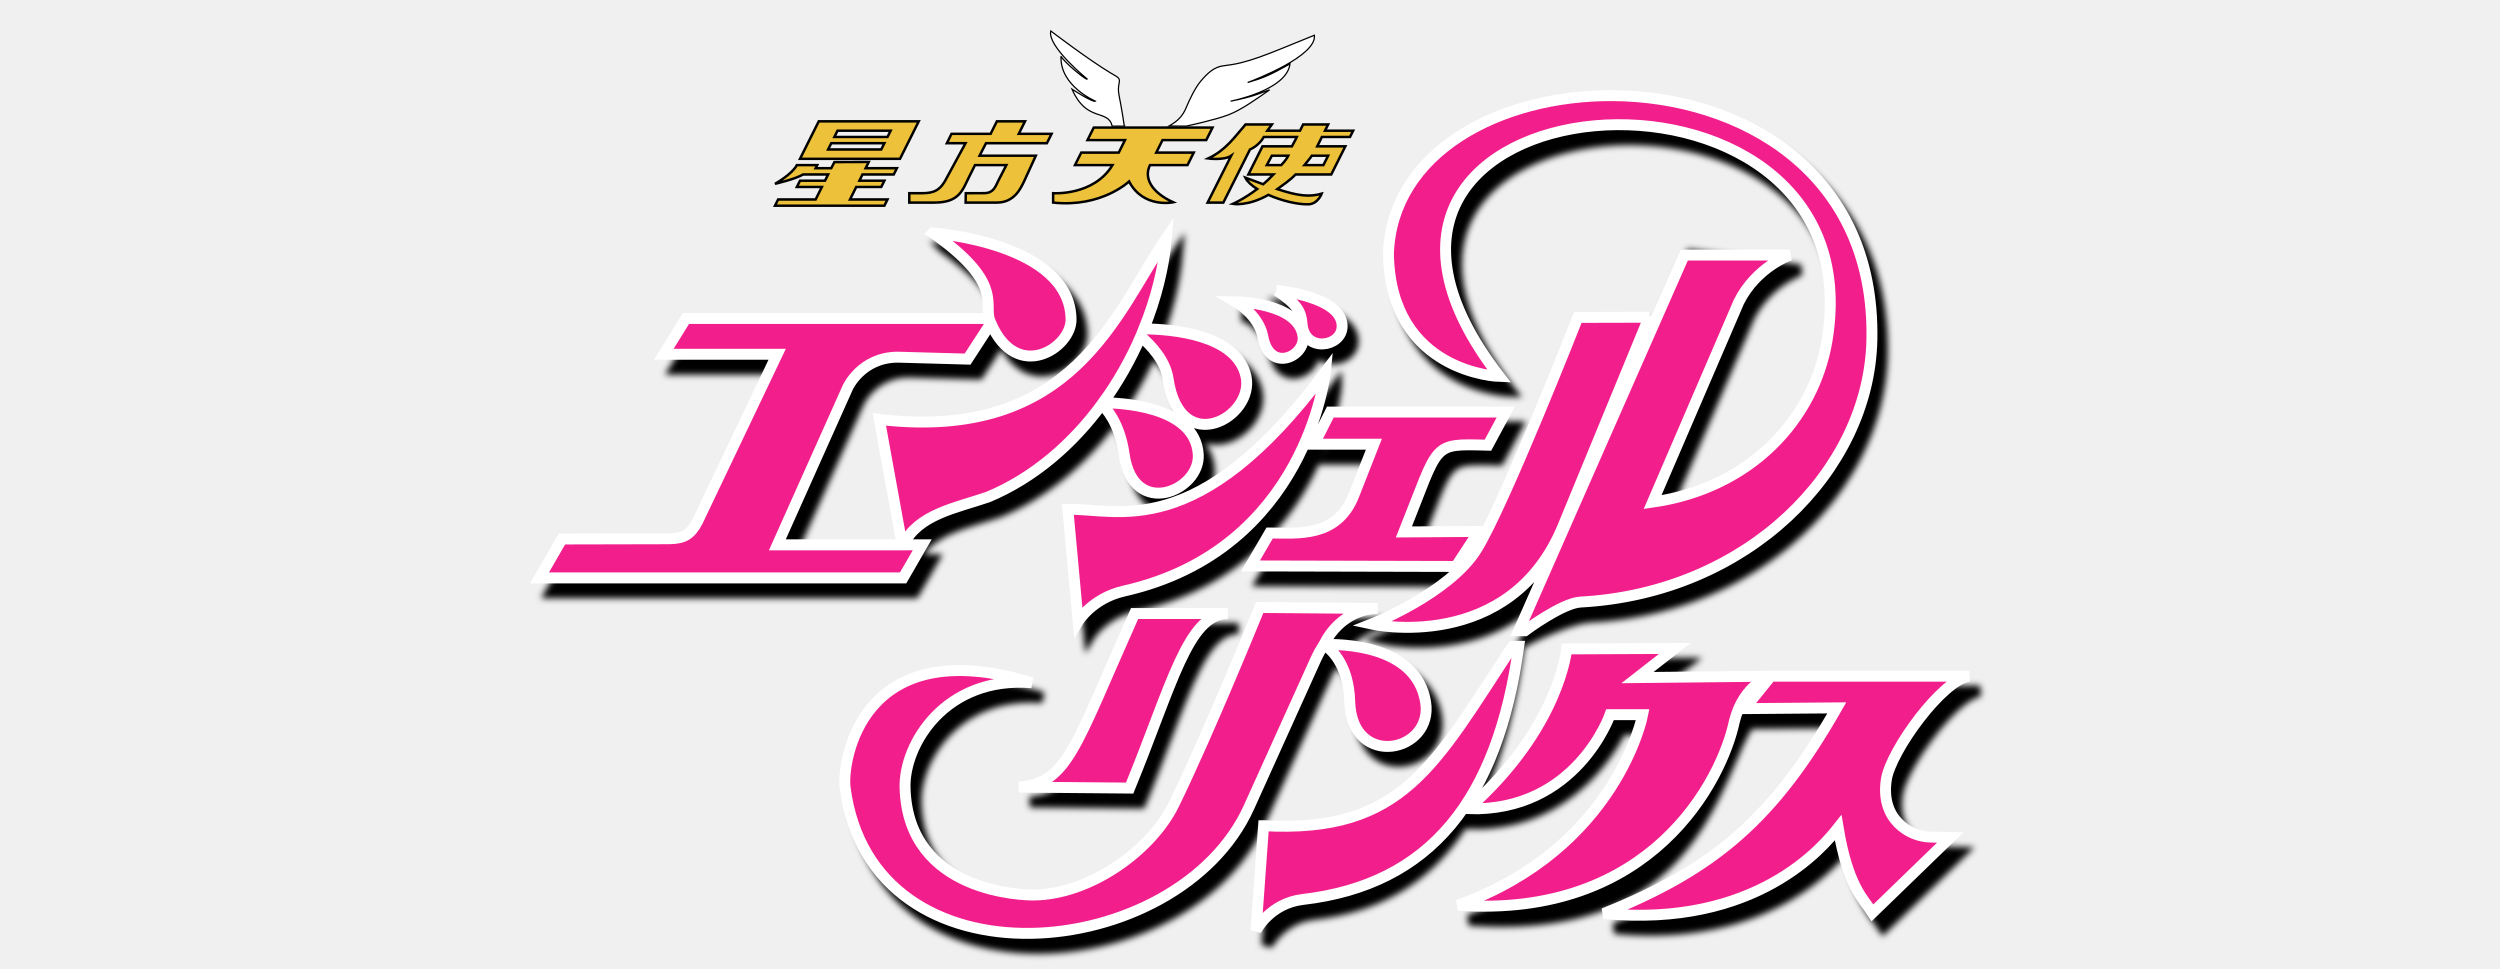
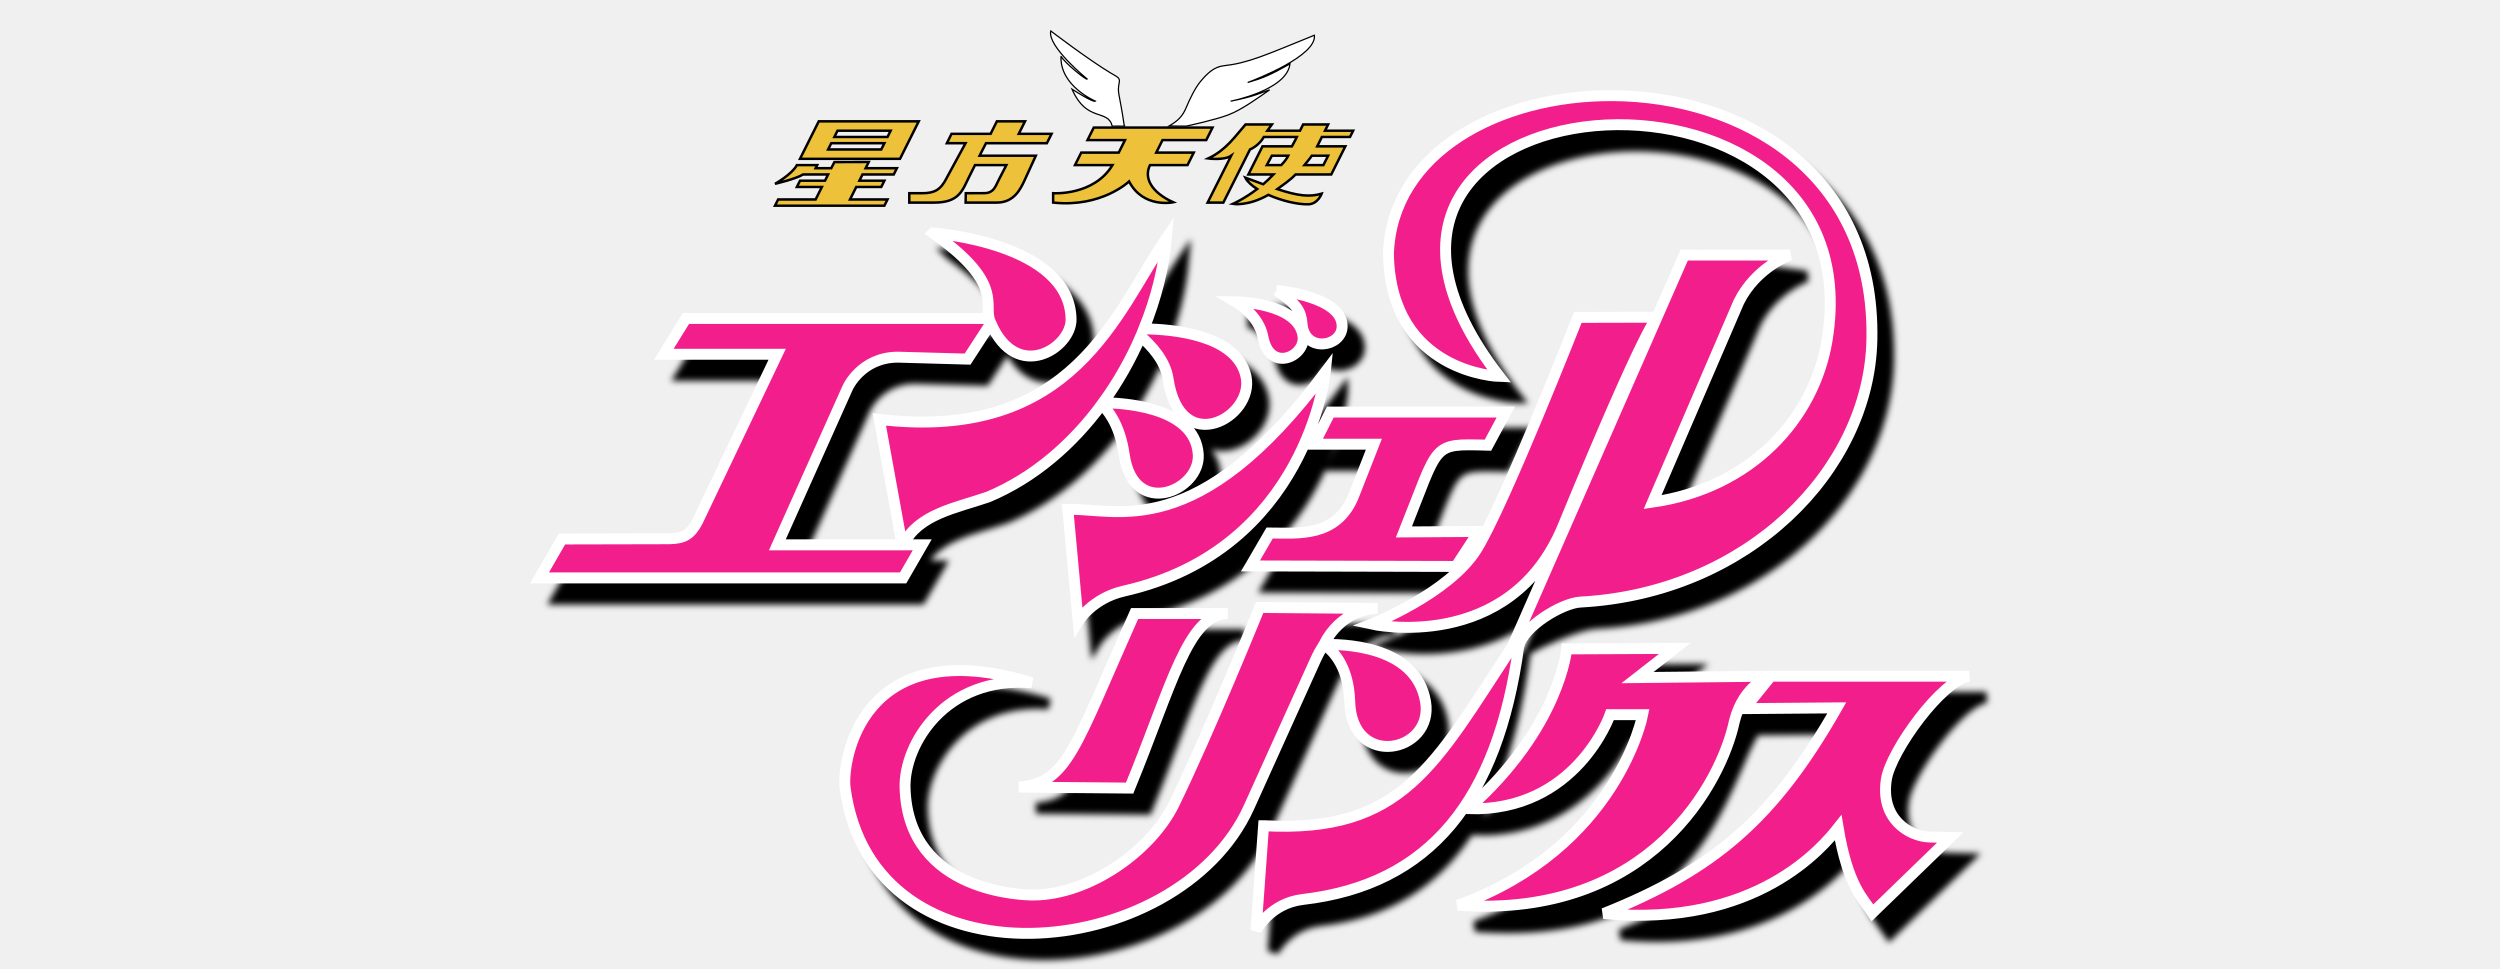
<svg xmlns="http://www.w3.org/2000/svg" version="1.1" id="svg2" width="800" height="310" viewBox="0 0 800 310">
  <defs id="defs6">
    <filter style="color-interpolation-filters:sRGB;" id="filter1269">
      <feGaussianBlur stdDeviation="1 1" result="blur" id="feGaussianBlur1267" />
    </filter>
  </defs>
  <g id="layer1" style="display:inline">
-     <path id="path1062" d="m 519.338,35.392 c -36.171,-0.201 -70.693,18.105 -71.717,50.705 0.68,38.174 35.715,39.146 35.715,39.146 -75.346,-97.185 121.518,-112.887 104.644,-11.543 -4.19,25.166 -24.329,47.253 -55.831,51.775 l 27.603,-64.094 c 5.614,-11.228 16.374,-14.971 16.374,-14.971 l -34.947,-4.75 L 488,205.017 c 0,0 13.745,-7.174 21.066,-7.569 53.524,-2.882 92.391,-42.097 93.26,-83.904 1.121,-53.923 -41.994,-77.925 -82.988,-78.153 z M 302.063,79.32 c 21.587,15.286 16.754,21.959 17.929,27.27 l -1.014,0.08 h -95.938 l -7.113,11.467 h 36.279 l -25.451,53.413 c -2.261,4.367 -4.434,5.498 -8.917,5.614 l -34.497,0.08 -7.188,12.451 h 116.361 l 6.11,-10.582 h -6.05 c 4.694,-9.77 16.744,-11.749 27.176,-15.323 14.67,-6.154 26.948,-16.864 36.332,-29.605 1.29,1.191 5.726,5.879 7.169,16.007 2.965,20.81 24.424,11.593 23.707,0 -0.981,-15.855 -26.016,-16.536 -30.498,-16.533 4.84,-6.655 8.889,-13.848 12.084,-21.228 3.213,2.75 7.874,7.638 8.743,13.51 3.802,25.69 27.752,12.358 24.951,-0.7 -2.89,-13.474 -23.823,-15.137 -32.696,-15.243 3.928,-9.69 6.409,-19.626 7.219,-29.022 -16.014,23.429 -29.632,65.322 -91.86,58.003 l 7.287,40.134 h -39.926 c 7.499,-16.759 19.501,-43.573 22.496,-50.277 0,0 4.285,-9.712 16.011,-9.776 l 22.363,0.624 7.449,-11.46 c 8.411,19.233 25.771,7.804 25.67,-1.23 -0.275,-24.561 -44.19,-27.675 -44.19,-27.675 z m 110.001,18.395 c 6.667,4.523 7.784,6.77 8.108,10.722 0.767,9.361 12.845,7.449 12.829,0.704 -0.023,-9.591 -20.937,-11.426 -20.937,-11.426 z m -13.06,3.628 c 0,0 7.349,4.276 8.615,11.15 2.166,11.763 13.715,6.39 12.867,-0.117 -1.413,-10.842 -21.482,-11.032 -21.482,-11.032 z m 132.198,4.941 -22.772,0.057 c 0,0 -23.577,60 -32.42,74.214 -8.842,14.214 -33.634,23.93 -33.634,23.93 0,0 44.329,9.888 61.336,-31.425 27.49,-66.776 27.49,-66.776 27.49,-66.776 z m -103.604,17.589 c -41.022,55.027 -66.716,43.45 -82.375,43.891 l 3.307,35.84 c 0,0 4.458,-7.397 14.668,-9.704 58.604,-13.242 64.4,-70.026 64.4,-70.026 z m 1.619,12.754 -4.521,10.291 h 18.455 l -6.394,16.299 c -5.391,13.746 -18.062,12.107 -26.956,12.107 l -6.14,10.544 63.765,0.166 7.332,-11.199 -21.993,0.155 c 11.522,-28.734 8.586,-28.226 26.888,-27.759 l 5.709,-10.605 z m -22.613,62.535 c 0,0 -16.314,40.238 -27.448,63.004 -7.325,14.978 -27.09,28.896 -44.912,29.007 -2.378,0.015 -40.176,-0.31 -41.114,-34.308 -0.383,-13.897 12.867,-35.836 40.546,-33.63 -54.917,-16.762 -60.784,25.545 -59.728,33.608 8.619,65.811 106.582,56.378 129.224,6.258 l 21.247,-47.031 c 0.865,-1.914 1.781,-3.57 2.716,-5.07 2.05,1.309 7.921,6.082 8.289,18.296 0.655,21.737 27.004,16.301 24.263,0 -3.106,-18.473 -27.367,-18.882 -32.264,-18.777 6.5,-10.09 14.077,-11.01 16.268,-11.051 z m 37.088,0.306 0.655,0.004 c 0,0 -0.255,-0.011 -0.655,-0.004 z m -77.112,1.638 c -19.308,43.207 -21.357,54.213 -37.016,55.536 l 35.431,0.314 c 13.568,-33.062 18.606,-55.694 31.394,-55.85 z M 486,206.827 c 0,0 -13.077,68.123 -78.139,62.168 l -2.429,33.524 c 0,0 4.438,-8.704 14.997,-9.928 C 461.334,287.851 479.348,256.175 486,206.827 Z m 53.477,5.437 -34.622,0.155 c 0,0 -2.807,26.043 -34.622,51.151 34.621,1.092 48.503,-30.1 48.503,-30.1 h 10.446 c 0,0 -8.108,42.578 -59.104,60.98 61.757,4.367 74.537,-29.982 85.921,-56.025 6,-13 11.235,-16.649 11.235,-16.649 h -40.236 z m 30.721,8.887 -8.418,10.378 29.51,-0.242 c -20.178,35.352 -39.024,51.62 -74.581,65.812 48.813,4.679 70.334,-21.518 75.013,-27.445 3.119,18.714 8.031,22.691 10.994,27.214 l 24.872,-24.096 -6.549,-0.155 c -6.492,-0.155 -15.912,-5.699 -13.877,-18.482 1.458,-9.158 17.933,-31.892 26.51,-32.983 z" style="fill:#000000;fill-opacity:1;stroke:#000000;stroke-width:3.5;stroke-linecap:butt;stroke-linejoin:miter;stroke-miterlimit:4;stroke-dasharray:none;stroke-opacity:1;paint-order:normal;filter:url(#filter1269)" />
+     <path id="path1062" d="m 521.338,37.392 c -36.171,-0.201 -70.693,18.105 -71.717,50.705 0.68,38.174 35.715,39.146 35.715,39.146 -75.346,-97.185 121.518,-112.887 104.644,-11.543 -4.19,25.166 -24.329,47.253 -55.831,51.775 l 27.603,-64.094 c 5.614,-11.228 16.374,-14.971 16.374,-14.971 l -34.947,-4.75 L 490,207.017 c 0,0 13.745,-7.174 21.066,-7.569 53.524,-2.882 92.391,-42.097 93.26,-83.904 1.121,-53.923 -41.994,-77.925 -82.988,-78.153 z M 304.063,81.32 c 21.587,15.286 16.754,21.959 17.929,27.27 l -1.014,0.08 h -95.938 l -7.113,11.467 h 36.279 l -25.451,53.413 c -2.261,4.367 -4.434,5.498 -8.917,5.614 l -34.497,0.08 -7.188,12.451 h 116.361 l 6.11,-10.582 h -6.05 c 4.694,-9.77 16.744,-11.749 27.176,-15.323 14.67,-6.154 26.948,-16.864 36.332,-29.605 1.29,1.191 5.726,5.879 7.169,16.007 2.965,20.81 24.424,11.593 23.707,0 -0.981,-15.855 -26.016,-16.536 -30.498,-16.533 4.84,-6.655 8.889,-13.848 12.084,-21.228 3.213,2.75 7.874,7.638 8.743,13.51 3.802,25.69 27.752,12.358 24.951,-0.7 -2.89,-13.474 -23.823,-15.137 -32.696,-15.243 3.928,-9.69 6.409,-19.626 7.219,-29.022 -16.014,23.429 -29.632,65.322 -91.86,58.003 l 7.287,40.134 h -39.926 c 7.499,-16.759 19.501,-43.573 22.496,-50.277 0,0 4.285,-9.712 16.011,-9.776 l 22.363,0.624 7.449,-11.46 c 8.411,19.233 25.771,7.804 25.67,-1.23 -0.275,-24.561 -44.19,-27.675 -44.19,-27.675 z m 110.001,18.395 c 6.667,4.523 7.784,6.77 8.108,10.722 0.767,9.361 12.845,7.449 12.829,0.704 -0.023,-9.591 -20.937,-11.426 -20.937,-11.426 z m -13.06,3.628 c 0,0 7.349,4.276 8.615,11.15 2.166,11.763 13.715,6.39 12.867,-0.117 -1.413,-10.842 -21.482,-11.032 -21.482,-11.032 z m 132.198,4.941 -22.772,0.057 c 0,0 -23.577,60 -32.42,74.214 -8.842,14.214 -33.634,23.93 -33.634,23.93 0,0 44.329,9.888 61.336,-31.425 27.49,-66.776 27.49,-66.776 27.49,-66.776 z m -103.604,17.589 c -41.022,55.027 -66.716,43.45 -82.375,43.891 l 3.307,35.84 c 0,0 4.458,-7.397 14.668,-9.704 58.604,-13.242 64.4,-70.026 64.4,-70.026 z m 1.619,12.754 -4.521,10.291 h 18.455 l -6.394,16.299 c -5.391,13.746 -18.062,12.107 -26.956,12.107 l -6.14,10.544 63.765,0.166 7.332,-11.199 -21.993,0.155 c 11.522,-28.734 8.586,-28.226 26.888,-27.759 l 5.709,-10.605 z m -22.613,62.535 c 0,0 -16.314,40.238 -27.448,63.004 -7.325,14.978 -27.09,28.896 -44.912,29.007 -2.378,0.015 -40.176,-0.31 -41.114,-34.308 -0.383,-13.897 12.867,-35.836 40.546,-33.63 -54.917,-16.762 -60.784,25.545 -59.728,33.608 8.619,65.811 106.582,56.378 129.224,6.258 l 21.247,-47.031 c 0.865,-1.914 1.781,-3.57 2.716,-5.07 2.05,1.309 7.921,6.082 8.289,18.296 0.655,21.737 27.004,16.301 24.263,0 -3.106,-18.473 -27.367,-18.882 -32.264,-18.777 6.5,-10.09 14.077,-11.01 16.268,-11.051 z m 37.088,0.306 0.655,0.004 c 0,0 -0.255,-0.011 -0.655,-0.004 z m -77.112,1.638 c -19.308,43.207 -21.357,54.213 -37.016,55.536 l 35.431,0.314 c 13.568,-33.062 18.606,-55.694 31.394,-55.85 z M 488,208.827 c 0,0 -13.077,68.123 -78.139,62.168 l -2.429,33.524 c 0,0 4.438,-8.704 14.997,-9.928 C 463.334,289.851 481.348,258.175 488,208.827 Z m 53.477,5.437 -34.622,0.155 c 0,0 -2.807,26.043 -34.622,51.151 34.621,1.092 48.503,-30.1 48.503,-30.1 h 10.446 c 0,0 -8.108,42.578 -59.104,60.98 61.757,4.367 74.537,-29.982 85.921,-56.025 6,-13 11.235,-16.649 11.235,-16.649 h -40.236 z m 30.721,8.887 -8.418,10.378 29.51,-0.242 c -20.178,35.352 -39.024,51.62 -74.581,65.812 48.813,4.679 70.334,-21.518 75.013,-27.445 3.119,18.714 8.031,22.691 10.994,27.214 l 24.872,-24.096 -6.549,-0.155 c -6.492,-0.155 -15.912,-5.699 -13.877,-18.482 1.458,-9.158 17.933,-31.892 26.51,-32.983 z" style="fill:#000000;fill-opacity:1;stroke:#000000;stroke-width:3.5;stroke-linecap:butt;stroke-linejoin:miter;stroke-miterlimit:4;stroke-dasharray:none;stroke-opacity:1;paint-order:normal;filter:url(#filter1269)" />
  </g>
  <g id="layer2" style="display:inline" transform="translate(-0.8786788,160.2601)">
    <g id="g1051" transform="matrix(0.9806797,0,0,0.9806797,161.8909,-0.05231026)">
-       <path id="path1387" d="m 361.999,-132.158 c -36.884,-0.205 -72.086,18.462 -73.13,51.704 0.694,38.926 36.223,39.939 36.223,39.939 -76.831,-99.1 124.108,-115.132 106.901,-11.792 -4.273,25.662 -24.808,48.184 -56.931,52.795 L 403.209,-64.869 c 5.725,-11.45 16.697,-15.266 16.697,-15.266 H 385.397 L 331.39,42.439 h 2.039 c 0,0 12.102,-9.026 18.095,-9.348 54.578,-2.939 94.211,-42.927 95.097,-85.557 1.143,-54.985 -42.821,-79.46 -84.623,-79.693 z m -221.751,44.815 c 22.012,15.587 17.084,22.392 18.283,27.808 l -1.034,0.081 H 59.669 L 52.416,-47.761 H 89.409 L 63.457,6.705 c -2.306,4.453 -4.521,5.606 -9.093,5.725 l -35.176,0.081 -7.33,12.696 H 130.511 l 6.23,-10.791 h -6.169 c 4.786,-9.963 17.074,-11.98 27.711,-15.624 14.959,-6.275 27.479,-17.196 37.047,-30.188 1.315,1.215 5.839,5.995 7.311,16.323 3.023,21.22 24.905,11.822 24.174,0 -1,-16.168 -26.529,-16.862 -31.099,-16.859 4.935,-6.787 9.064,-14.121 12.322,-21.647 3.276,2.804 8.029,7.788 8.916,13.777 3.877,26.196 28.299,12.601 25.443,-0.714 -2.947,-13.74 -24.293,-15.436 -33.34,-15.543 4.005,-9.881 6.535,-20.012 7.361,-29.594 -16.33,23.891 -30.216,66.609 -93.67,59.145 l 7.43,40.925 H 89.467 c 7.646,-17.089 19.886,-44.431 22.939,-51.268 0,0 4.369,-9.904 16.327,-9.969 l 22.804,0.637 7.596,-11.686 c 8.577,19.612 26.279,7.957 26.176,-1.254 -0.281,-25.045 -45.06,-28.221 -45.06,-28.221 z m 112.168,18.757 c 6.798,4.612 7.937,6.904 8.267,10.933 0.783,9.546 13.098,7.596 13.082,0.718 -0.023,-9.78 -21.35,-11.651 -21.35,-11.651 z m -13.317,3.7 c 0,0 7.494,4.361 8.784,11.369 2.208,11.995 13.986,6.516 13.121,-0.12 -1.441,-11.056 -21.905,-11.25 -21.905,-11.25 z m 134.803,5.038 -23.221,0.058 c 0,0 -24.042,61.182 -33.058,75.676 -9.016,14.494 -34.297,24.401 -34.297,24.401 0,0 45.202,10.083 62.545,-32.044 28.031,-68.092 28.031,-68.092 28.031,-68.092 z M 268.257,-41.912 C 226.427,14.199 200.227,2.393 184.259,2.843 l 3.372,36.546 c 0,0 4.546,-7.543 14.957,-9.896 59.758,-13.503 65.669,-71.406 65.669,-71.406 z m 1.651,13.005 -5.313,10.493 h 19.522 l -6.52,16.62 C 272.1,12.222 259.18,10.551 250.11,10.551 l -6.261,10.752 67.032,0.17 7.477,-11.419 -24.437,0.158 c 11.749,-29.3 8.755,-28.782 27.418,-28.305 l 5.822,-10.814 z m -23.059,63.767 c 0,0 -16.636,41.031 -27.989,64.246 -7.47,15.273 -27.624,29.465 -45.797,29.578 -2.425,0.016 -40.968,-0.316 -41.924,-34.983 C 130.749,79.53 144.261,57.159 172.485,59.407 116.486,42.316 110.504,85.456 111.58,93.677 c 8.789,67.107 108.682,57.489 131.77,6.381 l 21.666,-47.957 c 0.882,-1.952 1.816,-3.64 2.77,-5.17 2.09,1.334 8.078,6.201 8.453,18.657 0.667,22.166 27.536,16.622 24.741,0 C 297.813,46.751 272.78,46.824 267.787,46.931 273.267,36.321 282.434,35.215 284.669,35.172 Z m 37.819,0.312 0.667,0.004 c 0,0 -0.26,-0.012 -0.667,-0.004 z m -78.632,1.67 C 186.349,80.901 184.259,92.123 168.291,93.473 l 36.129,0.32 c 13.835,-33.713 18.973,-56.791 32.013,-56.95 z m 42.093,69.226 -2.477,34.185 c 0,0 4.526,-8.875 15.293,-10.123 41.6,-4.822 63.604,-32.52 70.444,-82.593 h -2.039 c -25.493,38.749 -35.774,61.006 -81.22,58.531 z m 134.208,-57.849 -35.304,0.158 c 0,0 -2.166,25.627 -32.169,52.159 35.303,1.113 46.324,-30.693 46.324,-30.693 h 10.652 c 0,0 -8.267,43.417 -60.268,62.182 62.973,4.453 86.097,-40.64 90.176,-60.014 3.059,-12.236 11.916,-14.729 11.916,-14.729 L 370.139,57.735 Z m 31.326,9.062 -8.584,10.582 30.092,-0.247 c -20.575,36.049 -39.793,52.637 -76.051,67.108 49.774,4.771 71.72,-21.942 76.491,-27.985 3.18,19.083 8.19,23.138 11.211,27.75 l 25.362,-24.571 -6.678,-0.158 c -6.62,-0.158 -16.226,-5.812 -14.151,-18.846 1.486,-9.338 18.286,-32.52 27.032,-33.633 z" style="fill:#f21e8c;fill-opacity:1;stroke:#ffffff;stroke-width:3.569;stroke-linecap:butt;stroke-linejoin:miter;stroke-miterlimit:4;stroke-dasharray:none;stroke-opacity:1;paint-order:normal" />
+       <path id="path1387" d="m 361.999,-132.158 c -36.884,-0.205 -72.086,18.462 -73.13,51.704 0.694,38.926 36.223,39.939 36.223,39.939 -76.831,-99.1 124.108,-115.132 106.901,-11.792 -4.273,25.662 -24.808,48.184 -56.931,52.795 L 403.209,-64.869 c 5.725,-11.45 16.697,-15.266 16.697,-15.266 H 385.397 L 329.351,47.538 h 2.039 c 1.402,-6.469 14.142,-14.124 20.134,-14.447 54.578,-2.939 94.211,-42.927 95.097,-85.557 1.143,-54.985 -42.821,-79.46 -84.623,-79.693 z m -221.751,44.815 c 22.012,15.587 17.084,22.392 18.283,27.808 l -1.034,0.081 H 59.669 L 52.416,-47.761 H 89.409 L 63.457,6.705 c -2.306,4.453 -4.521,5.606 -9.093,5.725 l -35.176,0.081 -7.33,12.696 H 130.511 l 6.23,-10.791 h -6.169 c 4.786,-9.963 17.074,-11.98 27.711,-15.624 14.959,-6.275 27.479,-17.196 37.047,-30.188 1.315,1.215 5.839,5.995 7.311,16.323 3.023,21.22 24.905,11.822 24.174,0 -1,-16.168 -26.529,-16.862 -31.099,-16.859 4.935,-6.787 9.064,-14.121 12.322,-21.647 3.276,2.804 8.029,7.788 8.916,13.777 3.877,26.196 28.299,12.601 25.443,-0.714 -2.947,-13.74 -24.293,-15.436 -33.34,-15.543 4.005,-9.881 6.535,-20.012 7.361,-29.594 -16.33,23.891 -30.216,66.609 -93.67,59.145 l 7.43,40.925 H 89.467 c 7.646,-17.089 19.886,-44.431 22.939,-51.268 0,0 4.369,-9.904 16.327,-9.969 l 22.804,0.637 7.596,-11.686 c 8.577,19.612 26.279,7.957 26.176,-1.254 -0.281,-25.045 -45.06,-28.221 -45.06,-28.221 z m 112.168,18.757 c 6.798,4.612 7.937,6.904 8.267,10.933 0.783,9.546 13.098,7.596 13.082,0.718 -0.023,-9.78 -21.35,-11.651 -21.35,-11.651 z m -13.317,3.7 c 0,0 7.494,4.361 8.784,11.369 2.208,11.995 13.986,6.516 13.121,-0.12 -1.441,-11.056 -21.905,-11.25 -21.905,-11.25 z m 134.803,5.038 -23.221,0.058 c 0,0 -24.042,61.182 -33.058,75.676 -9.016,14.494 -34.297,24.401 -34.297,24.401 0,0 45.202,10.083 62.545,-32.044 28.031,-68.092 30.798,-68.099 30.798,-68.099 z M 268.257,-41.912 C 226.427,14.199 200.227,2.393 184.259,2.843 l 3.372,36.546 c 0,0 4.546,-7.543 14.957,-9.896 59.758,-13.503 65.669,-71.406 65.669,-71.406 z m 1.651,13.005 -5.313,10.493 h 19.522 l -6.52,16.62 C 272.1,12.222 259.18,10.551 250.11,10.551 l -6.261,10.752 67.032,0.17 7.477,-11.419 -24.437,0.158 c 11.749,-29.3 8.755,-28.782 27.418,-28.305 l 5.822,-10.814 z m -23.059,63.767 c 0,0 -16.636,41.031 -27.989,64.246 -7.47,15.273 -27.624,29.465 -45.797,29.578 -2.425,0.016 -40.968,-0.316 -41.924,-34.983 C 130.749,79.53 144.261,57.159 172.485,59.407 116.486,42.316 110.504,85.456 111.58,93.677 c 8.789,67.107 108.682,57.489 131.77,6.381 l 21.666,-47.957 c 0.882,-1.952 1.816,-3.64 2.77,-5.17 2.09,1.334 8.078,6.201 8.453,18.657 0.667,22.166 27.536,16.622 24.741,0 C 297.813,46.751 272.78,46.824 267.787,46.931 273.267,36.321 282.434,35.215 284.669,35.172 Z m 37.819,0.312 0.667,0.004 c 0,0 -0.26,-0.012 -0.667,-0.004 z m -78.632,1.67 C 186.349,80.901 184.259,92.123 168.291,93.473 l 36.129,0.32 c 13.835,-33.713 18.973,-56.791 32.013,-56.95 z m 42.093,69.226 -2.477,34.185 c 0,0 4.526,-8.875 15.293,-10.123 41.6,-4.822 63.604,-32.52 70.444,-82.593 h -2.039 c -25.493,38.749 -35.774,61.006 -81.22,58.531 z m 134.208,-57.849 -35.304,0.158 c 0,0 -2.166,25.627 -32.169,52.159 35.303,1.113 46.324,-30.693 46.324,-30.693 h 10.652 c 0,0 -8.267,43.417 -60.268,62.182 62.973,4.453 86.097,-40.64 90.176,-60.014 3.059,-12.236 11.916,-14.729 11.916,-14.729 L 370.139,57.735 Z m 31.326,9.062 -8.584,10.582 30.092,-0.247 c -20.575,36.049 -39.793,52.637 -76.051,67.108 49.774,4.771 71.72,-21.942 76.491,-27.985 3.18,19.083 8.19,23.138 11.211,27.75 l 25.362,-24.571 -6.678,-0.158 c -6.62,-0.158 -16.226,-5.812 -14.151,-18.846 1.486,-9.338 18.286,-32.52 27.032,-33.633 z" style="fill:#f21e8c;fill-opacity:1;stroke:#ffffff;stroke-width:3.569;stroke-linecap:butt;stroke-linejoin:miter;stroke-miterlimit:4;stroke-dasharray:none;stroke-opacity:1;paint-order:normal" />
      <path id="path2564" d="m 217.279,-122.246 c 2.953,-1.686 4.443,-3.254 5.582,-5.972 1.093,-2.611 2.887,-6.431 4.729,-8.617 2.243,-2.662 4.442,-4.728 7.466,-5.059 8.122,-0.891 13.691,-3.502 29.648,-9.971 0.815,6.73 -19.119,14.444 -21.773,15.423 4.957,-1.438 7.137,-2.314 13.814,-6.076 -1.025,8.678 -19.383,12.174 -19.383,12.174 8.012,-1.568 9.868,-2.783 12.743,-3.705 -3.965,2.754 -9.113,6.48 -13.415,8.14 -4.429,1.709 -13.792,3.696 -13.792,3.696 z" style="display:inline;fill:#ffffff;stroke:#000000;stroke-width:0.408;stroke-linecap:butt;stroke-linejoin:miter;stroke-miterlimit:4;stroke-dasharray:none;stroke-opacity:1" />
      <path id="path2483" d="m 150.875,-116.634 -6.09,11.217 c -2.039,4.079 -4.058,5.099 -8.158,5.099 h -4.107 v 3.059 h 8.186 c 8.158,0 9.177,-4.079 11.217,-8.158 l 2.039,-4.079 h 10.237 l -2.625,5.098 c -0.961,1.922 -1.549,4.048 -4.558,4.058 l -6.059,0.021 -0.054,3.059 h 10.197 c 5.84,0 7.836,-4.845 8.856,-6.884 l 3.853,-8.411 H 155.455 l 2.092,-4.079 h 19.868 l 1.53,-3.059 h -10.707 l 2.039,-4.079 h -9.177 l -2.039,4.079 h -12.762 l -1.514,3.059 z" style="display:inline;fill:#edc139;fill-opacity:1;stroke:#000000;stroke-width:0.816;stroke-linecap:butt;stroke-linejoin:miter;stroke-miterlimit:4;stroke-dasharray:none;stroke-opacity:1" />
      <path id="path2486" d="m 192.711,-121.733 -2.039,4.079 h 12.236 l -2.039,4.079 h -12.236 l -2.039,4.079 h 12.236 c -6.111,10.101 -19.374,9.177 -19.374,9.177 v 3.059 c 15.831,1.7 24.785,-6.895 24.785,-6.895 4.617,8.886 14.395,6.796 14.395,6.796 -7.284,-3.331 -9.609,-8.059 -7.569,-12.137 h 12.236 l 2.039,-4.079 h -12.236 l 2.039,-4.079 h 14.276 l 2.039,-4.079 z" style="display:inline;fill:#edc139;fill-opacity:1;stroke:#000000;stroke-width:0.816;stroke-linecap:butt;stroke-linejoin:miter;stroke-miterlimit:4;stroke-dasharray:none;stroke-opacity:1" />
      <path id="path2491" d="m 135.608,-123.772 h -32.63 l -6.118,12.236 H 129.49 Z m -9.177,3.059 -1.02,2.039 h -17.335 l 1.02,-2.039 z m -19.374,4.079 h 17.335 l -1.02,2.039 h -17.335 z m 1.02,6.159 -1.02,1.999 h -5.098 l 0.518,-1.02 h -6.637 c -1.625,3.059 -7.138,6.118 -7.138,6.118 0,0 6.724,-1.561 9.177,-3.059 h 8.158 l -1.02,2.039 h -8.158 l -1.02,2.039 h 8.158 l -2.039,4.079 -12.236,-1.3e-5 -1.02,2.039 h 35.69 l 1.02,-2.039 -12.236,3e-6 2.039,-4.079 h 8.158 l 1.02,-2.039 h -8.158 l 1.02,-2.039 h 10.197 l 1.02,-2.039 h -10.197 l 1.02,-2.039 z" style="display:inline;fill:#edc139;fill-opacity:1;stroke:#000000;stroke-width:0.816;stroke-linecap:butt;stroke-linejoin:miter;stroke-miterlimit:4;stroke-dasharray:none;stroke-opacity:1" />
      <path id="path2529" d="m 269.189,-122.752 h -8.158 l -1.02,2.039 h -10.659 l 1.482,-2.039 h -8.595 c -3.376,3.825 -6.29,8.328 -12.195,11.1 0,0 5.203,0.703 7.534,-0.909 -1.104,2.264 -7.707,15.301 -7.707,15.301 h 5.126 l 8.699,-17.335 c 0,0 2.839,-1.12 4.529,-4.079 h 2.722 8.045 c -0.411,0.951 -1.179,2.134 -1.629,3.059 h -9.588 l -4.608,9.177 h 8.181 c -1.099,1.136 -2.232,2.268 -3.337,3.195 -1.763,-0.634 -3.684,-1.341 -5.841,-2.145 0.651,1.289 2.052,2.553 3.877,3.704 -4.342,3.271 -7.951,4.857 -7.951,4.857 0,0 4.831,0.885 11.593,-2.951 4.316,1.912 9.486,3.173 13.055,3.079 3.095,-0.082 4.348,-3.461 4.348,-3.461 -4.107,1.149 -7.759,0.704 -14.494,-1.497 1.703,-1.235 4.13,-2.863 5.966,-4.781 h 11.645 l 4.592,-9.177 h -9.172 l 1.521,-3.059 h 9.177 l 1.02,-2.039 h -9.177 z m -18.355,10.197 h 5.346 c -0.338,0.677 -0.974,1.698 -2.287,3.059 h -4.716 z m 18.355,0 -1.545,3.059 h -6.182 c 1.179,-1.498 1.737,-2.039 2.406,-3.059 z" clip-path="none" style="display:inline;fill:#edc139;fill-opacity:1;stroke:#000000;stroke-width:0.816;stroke-linecap:butt;stroke-linejoin:miter;stroke-miterlimit:4;stroke-dasharray:none;stroke-opacity:1" />
      <path id="path2561" d="m 202.685,-122.207 c -1.743,-11.894 -2.362,-10.437 -1.621,-14.488 0.239,-1.306 -0.951,-1.718 -2.753,-2.798 -7.414,-4.443 -19.623,-13.767 -19.623,-13.767 -1.222,5.031 11.908,15.709 11.908,15.709 -0.17,0.555 -7.579,-5.469 -8.564,-7.462 -0.441,9.769 11.253,14.669 11.253,14.669 -0.679,0.588 -7.661,-3.915 -7.661,-3.915 4.742,10.981 11.779,6.332 13.112,12.06 0.973,0.009 3.075,-0.058 3.95,-0.01 z" style="display:inline;fill:#ffffff;stroke:#000000;stroke-width:0.408;stroke-linecap:butt;stroke-linejoin:miter;stroke-miterlimit:4;stroke-dasharray:none;stroke-opacity:1" />
    </g>
  </g>
</svg>
